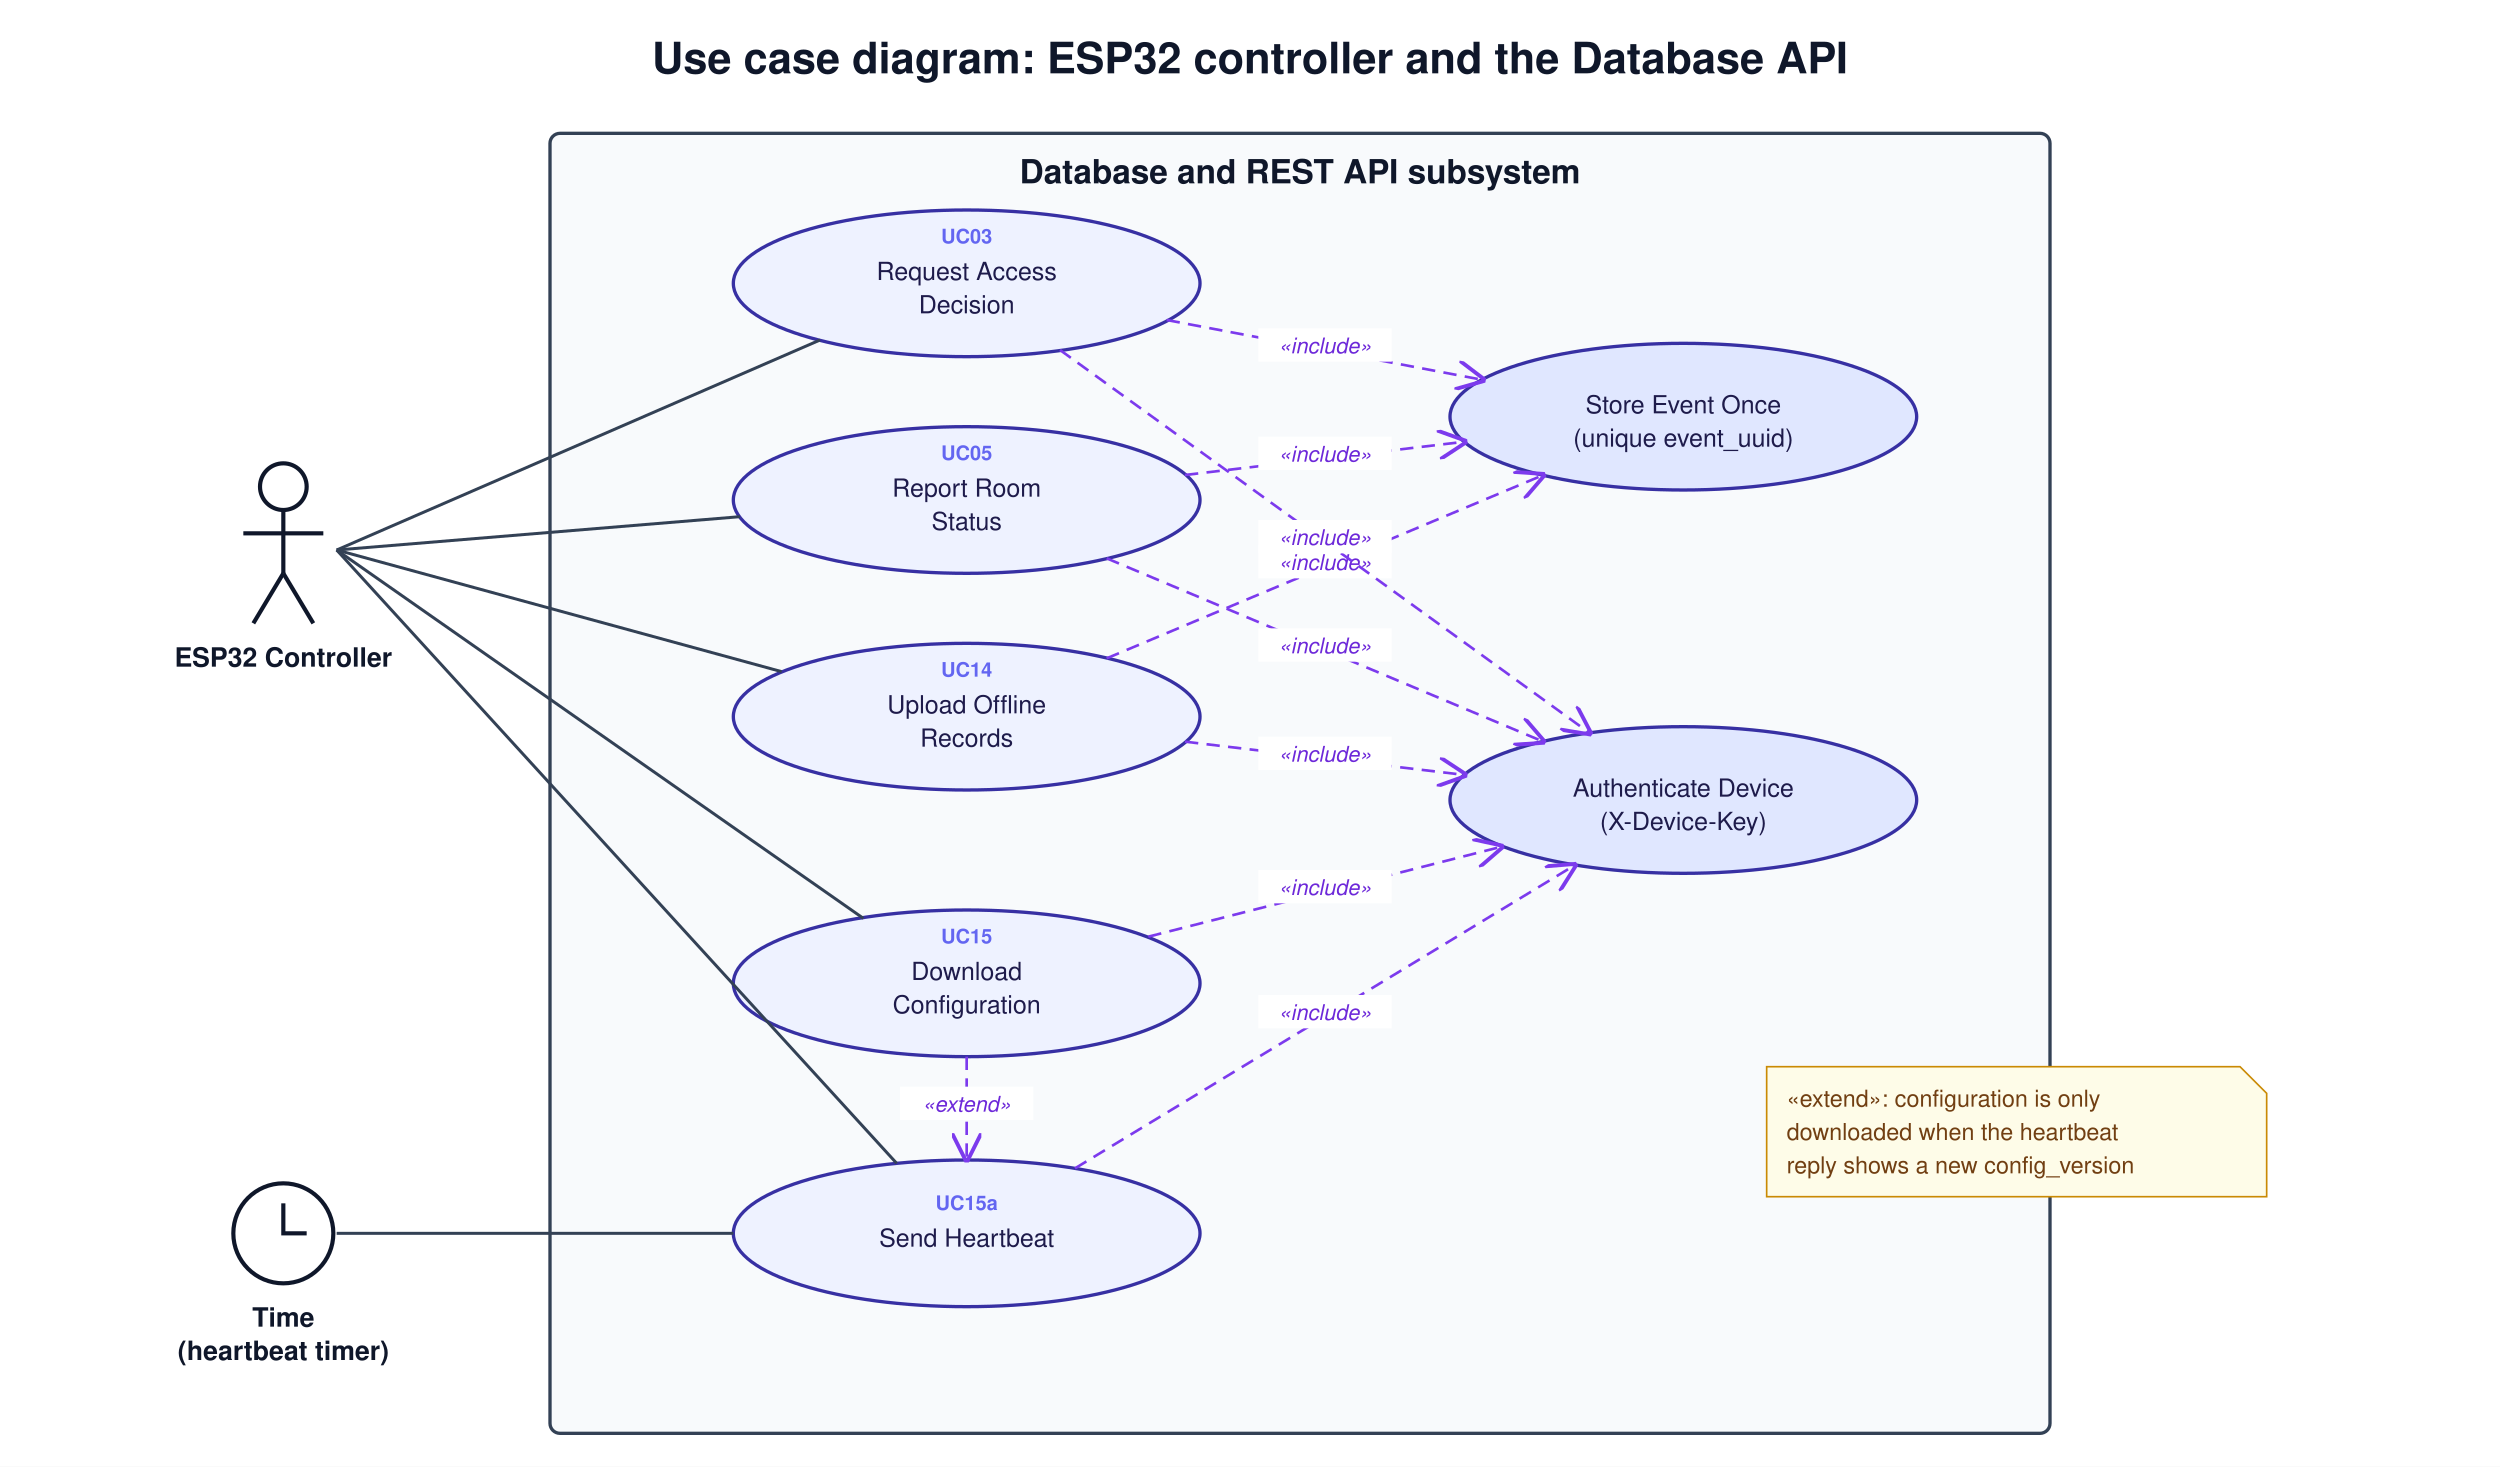
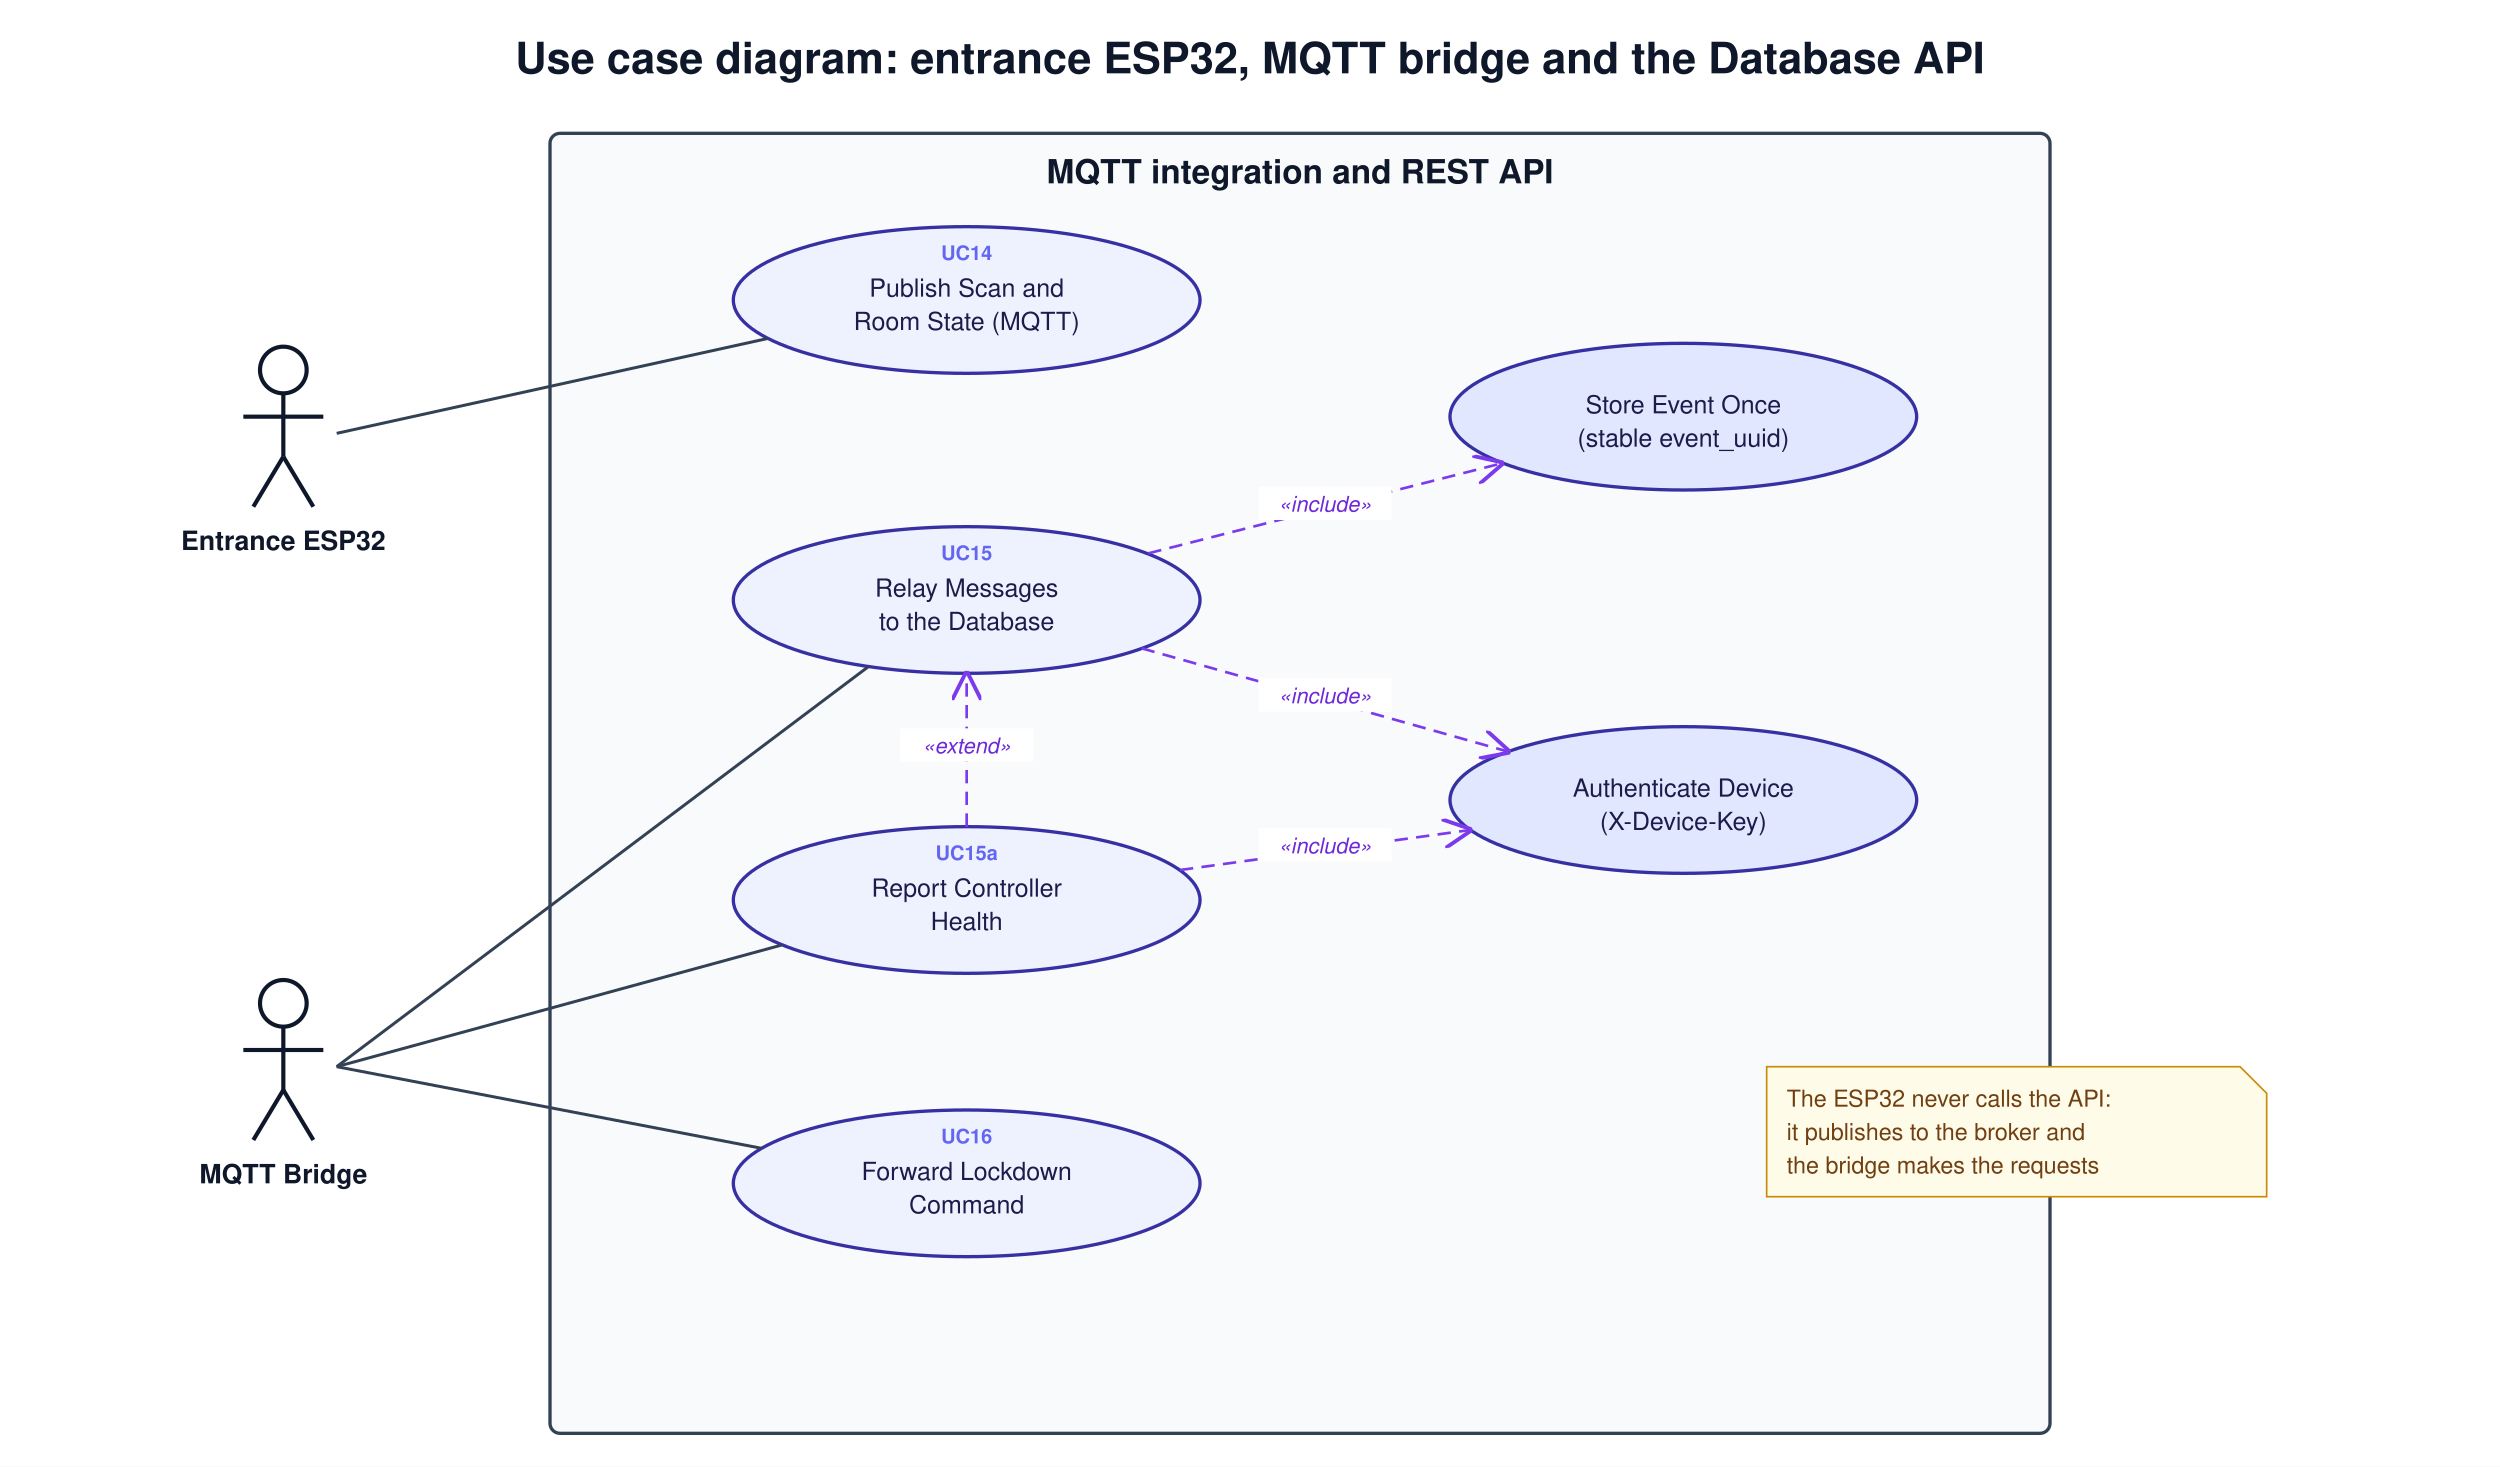
<svg xmlns="http://www.w3.org/2000/svg" width="1500" height="880" viewBox="0 0 1500 880" font-family="Helvetica Neue, Helvetica, Arial, sans-serif">
  <defs>
    <marker id="open" viewBox="0 0 12 12" refX="11" refY="6" markerWidth="11" markerHeight="11" orient="auto">
      <path d="M0,0 L12,6 L0,12" fill="none" stroke="#7c3aed" stroke-width="1.6" />
    </marker>
    <marker id="gen" viewBox="0 0 14 14" refX="13" refY="7" markerWidth="16" markerHeight="16" orient="auto">
      <path d="M0,0 L14,7 L0,14 z" fill="#fff" stroke="#0f172a" stroke-width="1.5" />
    </marker>
  </defs>
  <style>.sys{font-size:20px;font-weight:700;fill:#0f172a} .act{font-size:16px;font-weight:700;fill:#0f172a}
.uc{font-size:15px;fill:#1e1b4b} .uid{font-size:12px;font-weight:700;fill:#6366f1} .st{font-size:13px;font-style:italic;fill:#6d28d9}
.nt{font-size:14px;fill:#713f12}</style>
  <rect width="1500" height="880" fill="#fff" />
-   <text x="750.0" y="44" text-anchor="middle" style="font-size:26px;font-weight:700;fill:#0f172a">Use case diagram: ESP32 controller and the Database API</text>
+   <text x="750.0" y="44" text-anchor="middle" style="font-size:26px;font-weight:700;fill:#0f172a">Use case diagram: entrance ESP32, MQTT bridge and the Database API</text>
  <rect x="330" y="80" width="900" height="780" rx="6" fill="#f8fafc" stroke="#334155" stroke-width="2" />
-   <text x="780.0" y="110" text-anchor="middle" class="sys">Database and REST API subsystem</text>
+   <text x="780.0" y="110" text-anchor="middle" class="sys">MQTT integration and REST API</text>
  <g stroke="#0f172a" stroke-width="2.5" fill="none">
-     <circle cx="170" cy="292" r="14" fill="#fff" />
-     <line x1="170" y1="306" x2="170" y2="344" />
-     <line x1="146" y1="320" x2="194" y2="320" />
-     <line x1="170" y1="344" x2="152" y2="374" />
-     <line x1="170" y1="344" x2="188" y2="374" />
+     <circle cx="170" cy="222" r="14" fill="#fff" />
+     <line x1="170" y1="236" x2="170" y2="274" />
+     <line x1="146" y1="250" x2="194" y2="250" />
+     <line x1="170" y1="274" x2="152" y2="304" />
+     <line x1="170" y1="274" x2="188" y2="304" />
  </g>
-   <text x="170" y="400" text-anchor="middle" class="act">ESP32 Controller</text>
-   <circle cx="170" cy="740" r="30" fill="#fff" stroke="#0f172a" stroke-width="2.5" />
-   <path d="M170,722 V740 H184" stroke="#0f172a" stroke-width="2.5" fill="none" />
-   <text x="170" y="796" text-anchor="middle" class="act">Time</text>
-   <text x="170" y="816" text-anchor="middle" class="act">(heartbeat timer)</text>
-   <ellipse cx="580" cy="170" rx="140" ry="44" fill="#eef2ff" stroke="#3730a3" stroke-width="2" />
-   <text x="580" y="146" text-anchor="middle" class="uid">UC03</text>
-   <text x="580" y="168" text-anchor="middle" class="uc">Request Access</text>
-   <text x="580" y="188" text-anchor="middle" class="uc">Decision</text>
-   <ellipse cx="580" cy="300" rx="140" ry="44" fill="#eef2ff" stroke="#3730a3" stroke-width="2" />
-   <text x="580" y="276" text-anchor="middle" class="uid">UC05</text>
-   <text x="580" y="298" text-anchor="middle" class="uc">Report Room</text>
-   <text x="580" y="318" text-anchor="middle" class="uc">Status</text>
-   <ellipse cx="580" cy="430" rx="140" ry="44" fill="#eef2ff" stroke="#3730a3" stroke-width="2" />
-   <text x="580" y="406" text-anchor="middle" class="uid">UC14</text>
-   <text x="580" y="428" text-anchor="middle" class="uc">Upload Offline</text>
-   <text x="580" y="448" text-anchor="middle" class="uc">Records</text>
-   <ellipse cx="580" cy="740" rx="140" ry="44" fill="#eef2ff" stroke="#3730a3" stroke-width="2" />
-   <text x="580" y="726" text-anchor="middle" class="uid">UC15a</text>
-   <text x="580" y="748" text-anchor="middle" class="uc">Send Heartbeat</text>
-   <ellipse cx="580" cy="590" rx="140" ry="44" fill="#eef2ff" stroke="#3730a3" stroke-width="2" />
-   <text x="580" y="566" text-anchor="middle" class="uid">UC15</text>
-   <text x="580" y="588" text-anchor="middle" class="uc">Download</text>
-   <text x="580" y="608" text-anchor="middle" class="uc">Configuration</text>
+   <text x="170" y="330" text-anchor="middle" class="act">Entrance ESP32</text>
+   <g stroke="#0f172a" stroke-width="2.5" fill="none">
+     <circle cx="170" cy="602" r="14" fill="#fff" />
+     <line x1="170" y1="616" x2="170" y2="654" />
+     <line x1="146" y1="630" x2="194" y2="630" />
+     <line x1="170" y1="654" x2="152" y2="684" />
+     <line x1="170" y1="654" x2="188" y2="684" />
+   </g>
+   <text x="170" y="710" text-anchor="middle" class="act">MQTT Bridge</text>
+   <ellipse cx="580" cy="180" rx="140" ry="44" fill="#eef2ff" stroke="#3730a3" stroke-width="2" />
+   <text x="580" y="156" text-anchor="middle" class="uid">UC14</text>
+   <text x="580" y="178" text-anchor="middle" class="uc">Publish Scan and</text>
+   <text x="580" y="198" text-anchor="middle" class="uc">Room State (MQTT)</text>
+   <ellipse cx="580" cy="360" rx="140" ry="44" fill="#eef2ff" stroke="#3730a3" stroke-width="2" />
+   <text x="580" y="336" text-anchor="middle" class="uid">UC15</text>
+   <text x="580" y="358" text-anchor="middle" class="uc">Relay Messages</text>
+   <text x="580" y="378" text-anchor="middle" class="uc">to the Database</text>
+   <ellipse cx="580" cy="540" rx="140" ry="44" fill="#eef2ff" stroke="#3730a3" stroke-width="2" />
+   <text x="580" y="516" text-anchor="middle" class="uid">UC15a</text>
+   <text x="580" y="538" text-anchor="middle" class="uc">Report Controller</text>
+   <text x="580" y="558" text-anchor="middle" class="uc">Health</text>
+   <ellipse cx="580" cy="710" rx="140" ry="44" fill="#eef2ff" stroke="#3730a3" stroke-width="2" />
+   <text x="580" y="686" text-anchor="middle" class="uid">UC16</text>
+   <text x="580" y="708" text-anchor="middle" class="uc">Forward Lockdown</text>
+   <text x="580" y="728" text-anchor="middle" class="uc">Command</text>
  <ellipse cx="1010" cy="480" rx="140" ry="44" fill="#e0e7ff" stroke="#3730a3" stroke-width="2" />
  <text x="1010" y="456" text-anchor="middle" class="uid" />
  <text x="1010" y="478" text-anchor="middle" class="uc">Authenticate Device</text>
  <text x="1010" y="498" text-anchor="middle" class="uc">(X-Device-Key)</text>
  <ellipse cx="1010" cy="250" rx="140" ry="44" fill="#e0e7ff" stroke="#3730a3" stroke-width="2" />
  <text x="1010" y="226" text-anchor="middle" class="uid" />
  <text x="1010" y="248" text-anchor="middle" class="uc">Store Event Once</text>
-   <text x="1010" y="268" text-anchor="middle" class="uc">(unique event_uuid)</text>
-   <line x1="202" y1="330" x2="492" y2="204" stroke="#334155" stroke-width="1.8" />
-   <line x1="202" y1="330" x2="444" y2="310" stroke="#334155" stroke-width="1.8" />
-   <line x1="202" y1="330" x2="469" y2="403" stroke="#334155" stroke-width="1.8" />
-   <line x1="202" y1="330" x2="538" y2="698" stroke="#334155" stroke-width="1.8" />
-   <line x1="202" y1="330" x2="518" y2="551" stroke="#334155" stroke-width="1.8" />
-   <line x1="202" y1="740" x2="440" y2="740" stroke="#334155" stroke-width="1.8" />
-   <line x1="700" y1="192" x2="890" y2="228" stroke="#7c3aed" stroke-width="1.6" stroke-dasharray="8 5" marker-end="url(#open)" />
-   <rect x="755.0" y="197.0" width="80" height="20" fill="#fff" />
-   <text x="795.0" y="212.0" text-anchor="middle" class="st">«include»</text>
-   <line x1="711" y1="285" x2="879" y2="265" stroke="#7c3aed" stroke-width="1.6" stroke-dasharray="8 5" marker-end="url(#open)" />
-   <rect x="755.0" y="262.0" width="80" height="20" fill="#fff" />
-   <text x="795.0" y="277.0" text-anchor="middle" class="st">«include»</text>
-   <line x1="664" y1="395" x2="926" y2="285" stroke="#7c3aed" stroke-width="1.6" stroke-dasharray="8 5" marker-end="url(#open)" />
-   <rect x="755.0" y="327.0" width="80" height="20" fill="#fff" />
-   <text x="795.0" y="342.0" text-anchor="middle" class="st">«include»</text>
-   <line x1="636" y1="210" x2="954" y2="440" stroke="#7c3aed" stroke-width="1.6" stroke-dasharray="8 5" marker-end="url(#open)" />
-   <rect x="755.0" y="312.0" width="80" height="20" fill="#fff" />
-   <text x="795.0" y="327.0" text-anchor="middle" class="st">«include»</text>
-   <line x1="664" y1="335" x2="926" y2="445" stroke="#7c3aed" stroke-width="1.6" stroke-dasharray="8 5" marker-end="url(#open)" />
-   <rect x="755.0" y="377.0" width="80" height="20" fill="#fff" />
-   <text x="795.0" y="392.0" text-anchor="middle" class="st">«include»</text>
-   <line x1="711" y1="445" x2="879" y2="465" stroke="#7c3aed" stroke-width="1.6" stroke-dasharray="8 5" marker-end="url(#open)" />
-   <rect x="755.0" y="442.0" width="80" height="20" fill="#fff" />
-   <text x="795.0" y="457.0" text-anchor="middle" class="st">«include»</text>
-   <line x1="645" y1="701" x2="945" y2="519" stroke="#7c3aed" stroke-width="1.6" stroke-dasharray="8 5" marker-end="url(#open)" />
-   <rect x="755.0" y="597.0" width="80" height="20" fill="#fff" />
-   <text x="795.0" y="612.0" text-anchor="middle" class="st">«include»</text>
-   <line x1="689" y1="562" x2="901" y2="508" stroke="#7c3aed" stroke-width="1.6" stroke-dasharray="8 5" marker-end="url(#open)" />
-   <rect x="755.0" y="522.0" width="80" height="20" fill="#fff" />
-   <text x="795.0" y="537.0" text-anchor="middle" class="st">«include»</text>
-   <line x1="580" y1="634" x2="580" y2="696" stroke="#7c3aed" stroke-width="1.6" stroke-dasharray="8 5" marker-end="url(#open)" />
-   <rect x="540.0" y="652.0" width="80" height="20" fill="#fff" />
-   <text x="580.0" y="667.0" text-anchor="middle" class="st">«extend»</text>
+   <text x="1010" y="268" text-anchor="middle" class="uc">(stable event_uuid)</text>
+   <line x1="202" y1="260" x2="461" y2="203" stroke="#334155" stroke-width="1.8" />
+   <line x1="202" y1="640" x2="521" y2="400" stroke="#334155" stroke-width="1.8" />
+   <line x1="202" y1="640" x2="469" y2="567" stroke="#334155" stroke-width="1.8" />
+   <line x1="202" y1="640" x2="457" y2="689" stroke="#334155" stroke-width="1.8" />
+   <line x1="689" y1="332" x2="901" y2="278" stroke="#7c3aed" stroke-width="1.6" stroke-dasharray="8 5" marker-end="url(#open)" />
+   <rect x="755.0" y="292.0" width="80" height="20" fill="#fff" />
+   <text x="795.0" y="307.0" text-anchor="middle" class="st">«include»</text>
+   <line x1="685" y1="389" x2="905" y2="451" stroke="#7c3aed" stroke-width="1.6" stroke-dasharray="8 5" marker-end="url(#open)" />
+   <rect x="755.0" y="407.0" width="80" height="20" fill="#fff" />
+   <text x="795.0" y="422.0" text-anchor="middle" class="st">«include»</text>
+   <line x1="708" y1="522" x2="882" y2="498" stroke="#7c3aed" stroke-width="1.6" stroke-dasharray="8 5" marker-end="url(#open)" />
+   <rect x="755.0" y="497.0" width="80" height="20" fill="#fff" />
+   <text x="795.0" y="512.0" text-anchor="middle" class="st">«include»</text>
+   <line x1="580" y1="496" x2="580" y2="404" stroke="#7c3aed" stroke-width="1.6" stroke-dasharray="8 5" marker-end="url(#open)" />
+   <rect x="540.0" y="437.0" width="80" height="20" fill="#fff" />
+   <text x="580.0" y="452.0" text-anchor="middle" class="st">«extend»</text>
  <path d="M1060,640 h284 l16,16 v62 h-300 z" fill="#fefce8" stroke="#ca8a04" />
-   <text x="1072" y="664" class="nt">«extend»: configuration is only</text>
-   <text x="1072" y="684" class="nt">downloaded when the heartbeat</text>
-   <text x="1072" y="704" class="nt">reply shows a new config_version</text>
+   <text x="1072" y="664" class="nt">The ESP32 never calls the API:</text>
+   <text x="1072" y="684" class="nt">it publishes to the broker and</text>
+   <text x="1072" y="704" class="nt">the bridge makes the requests</text>
</svg>
